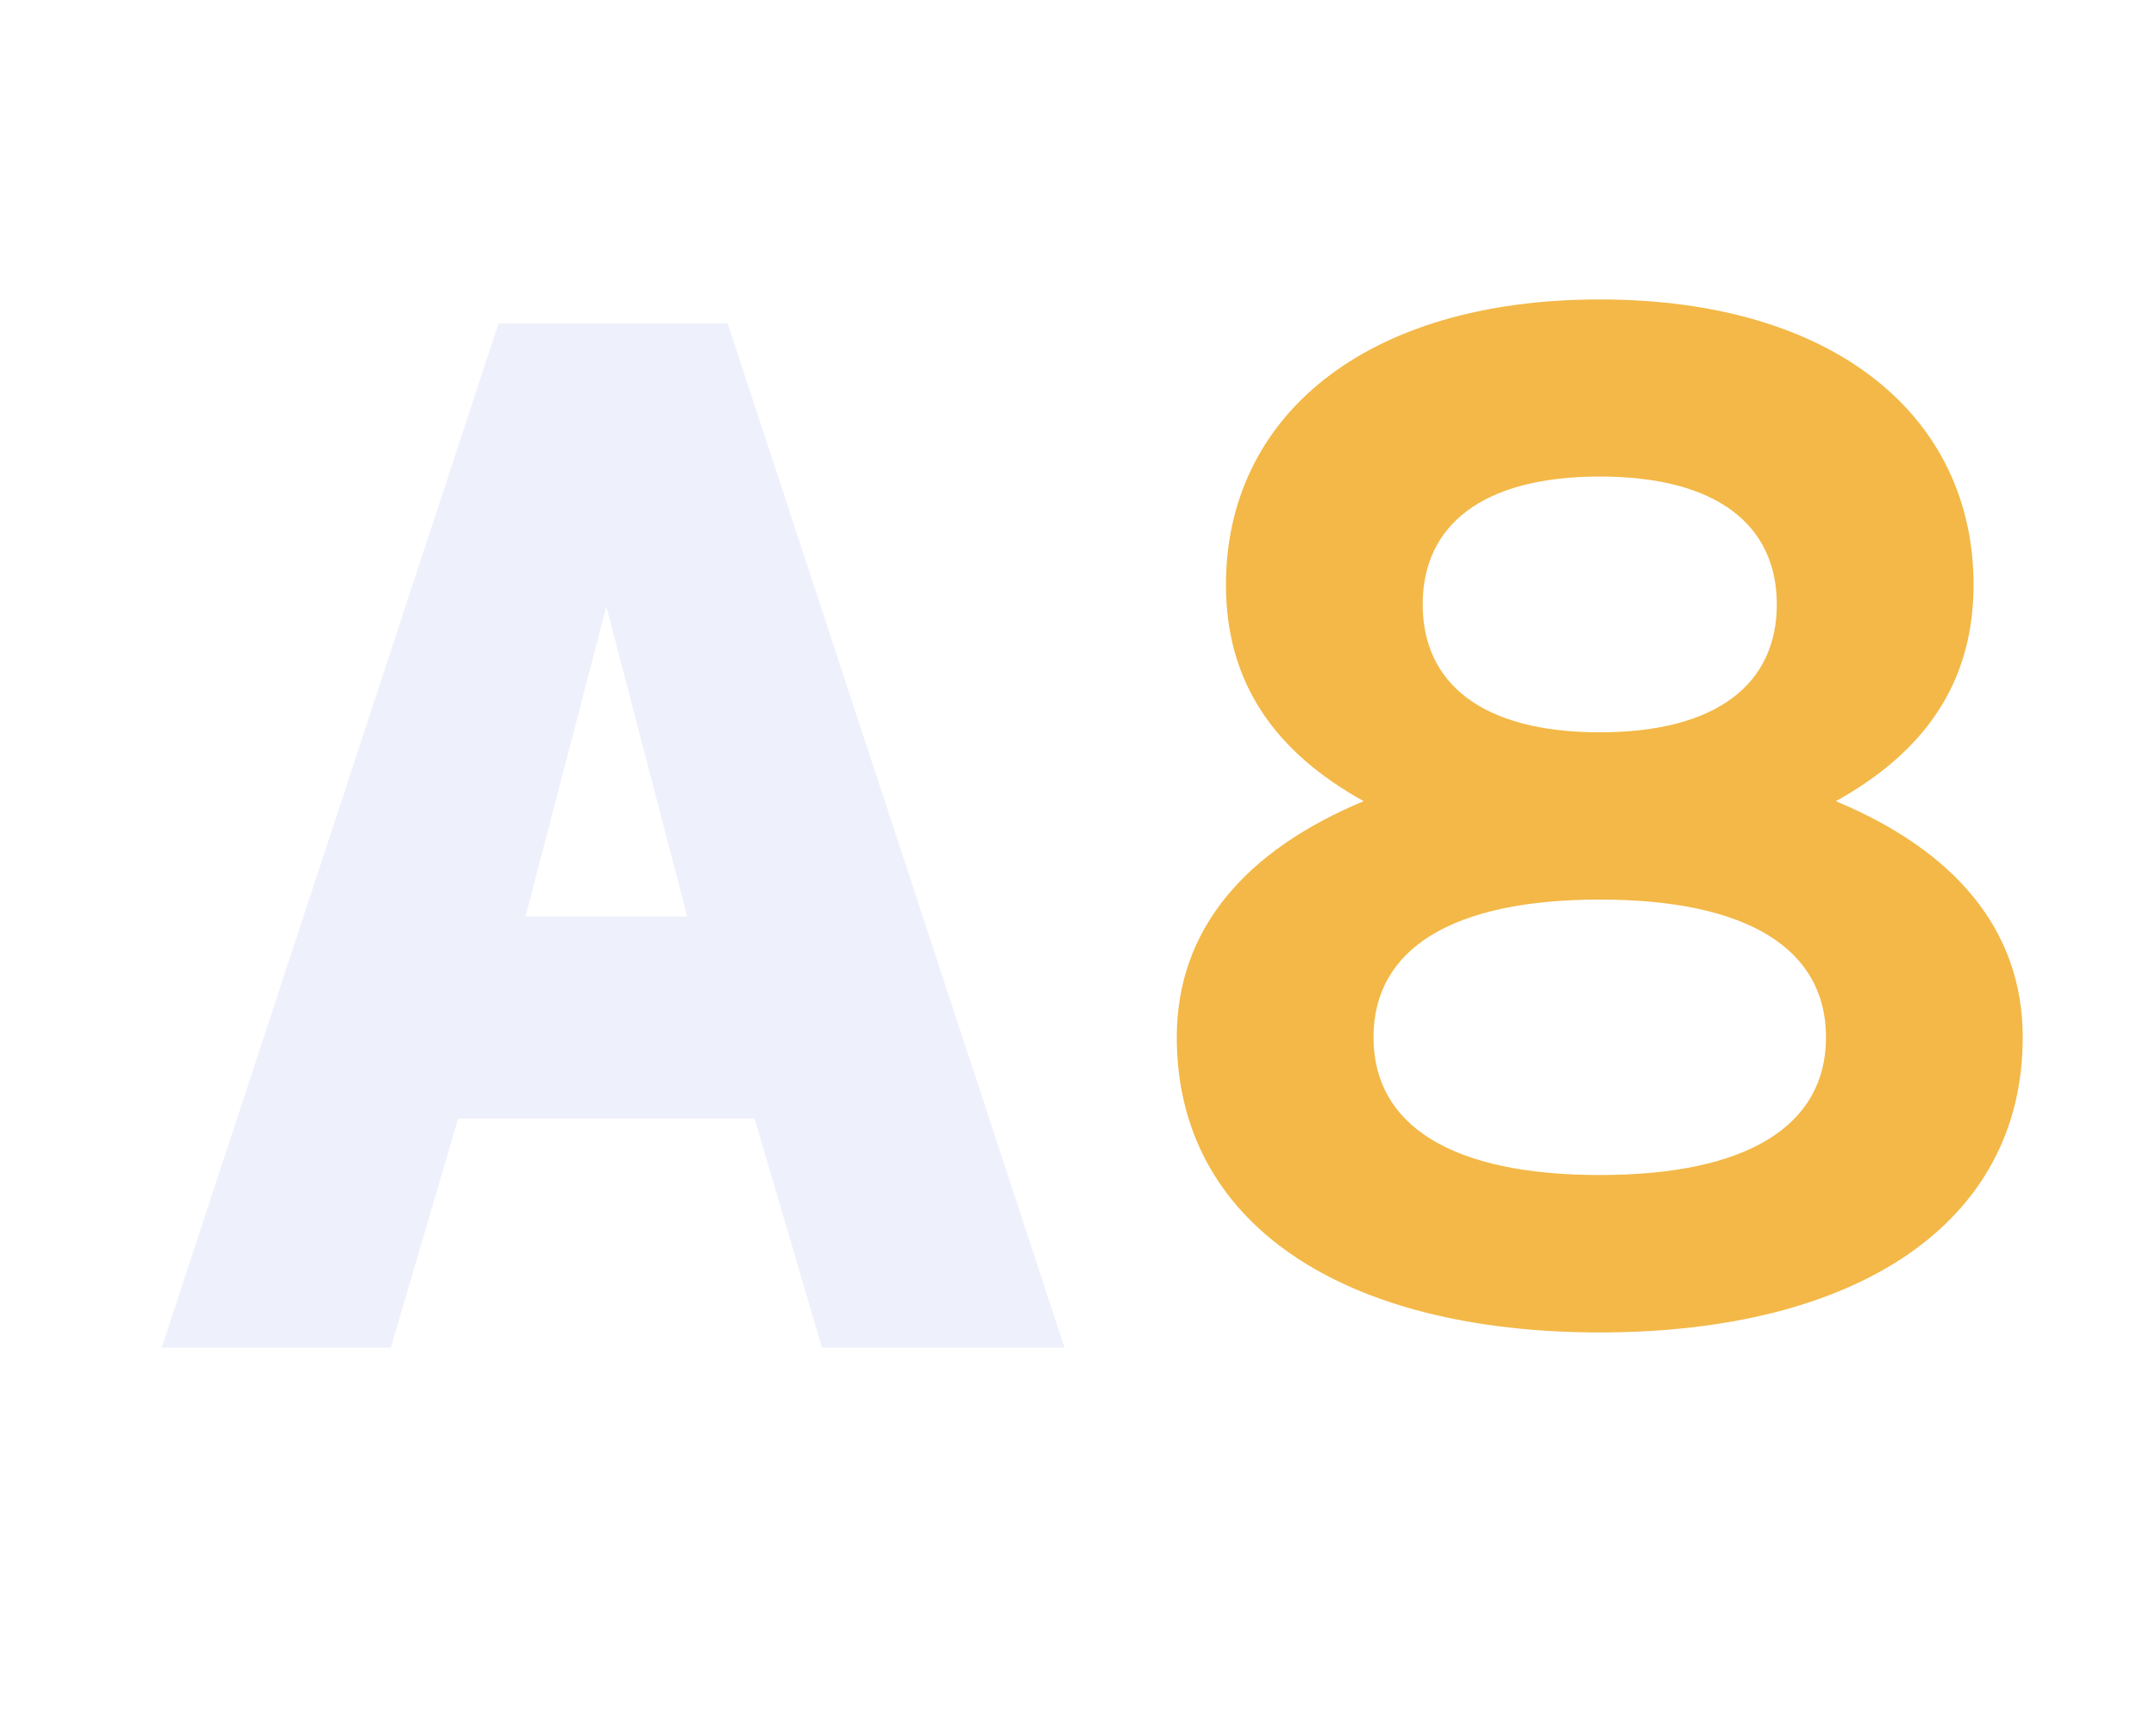
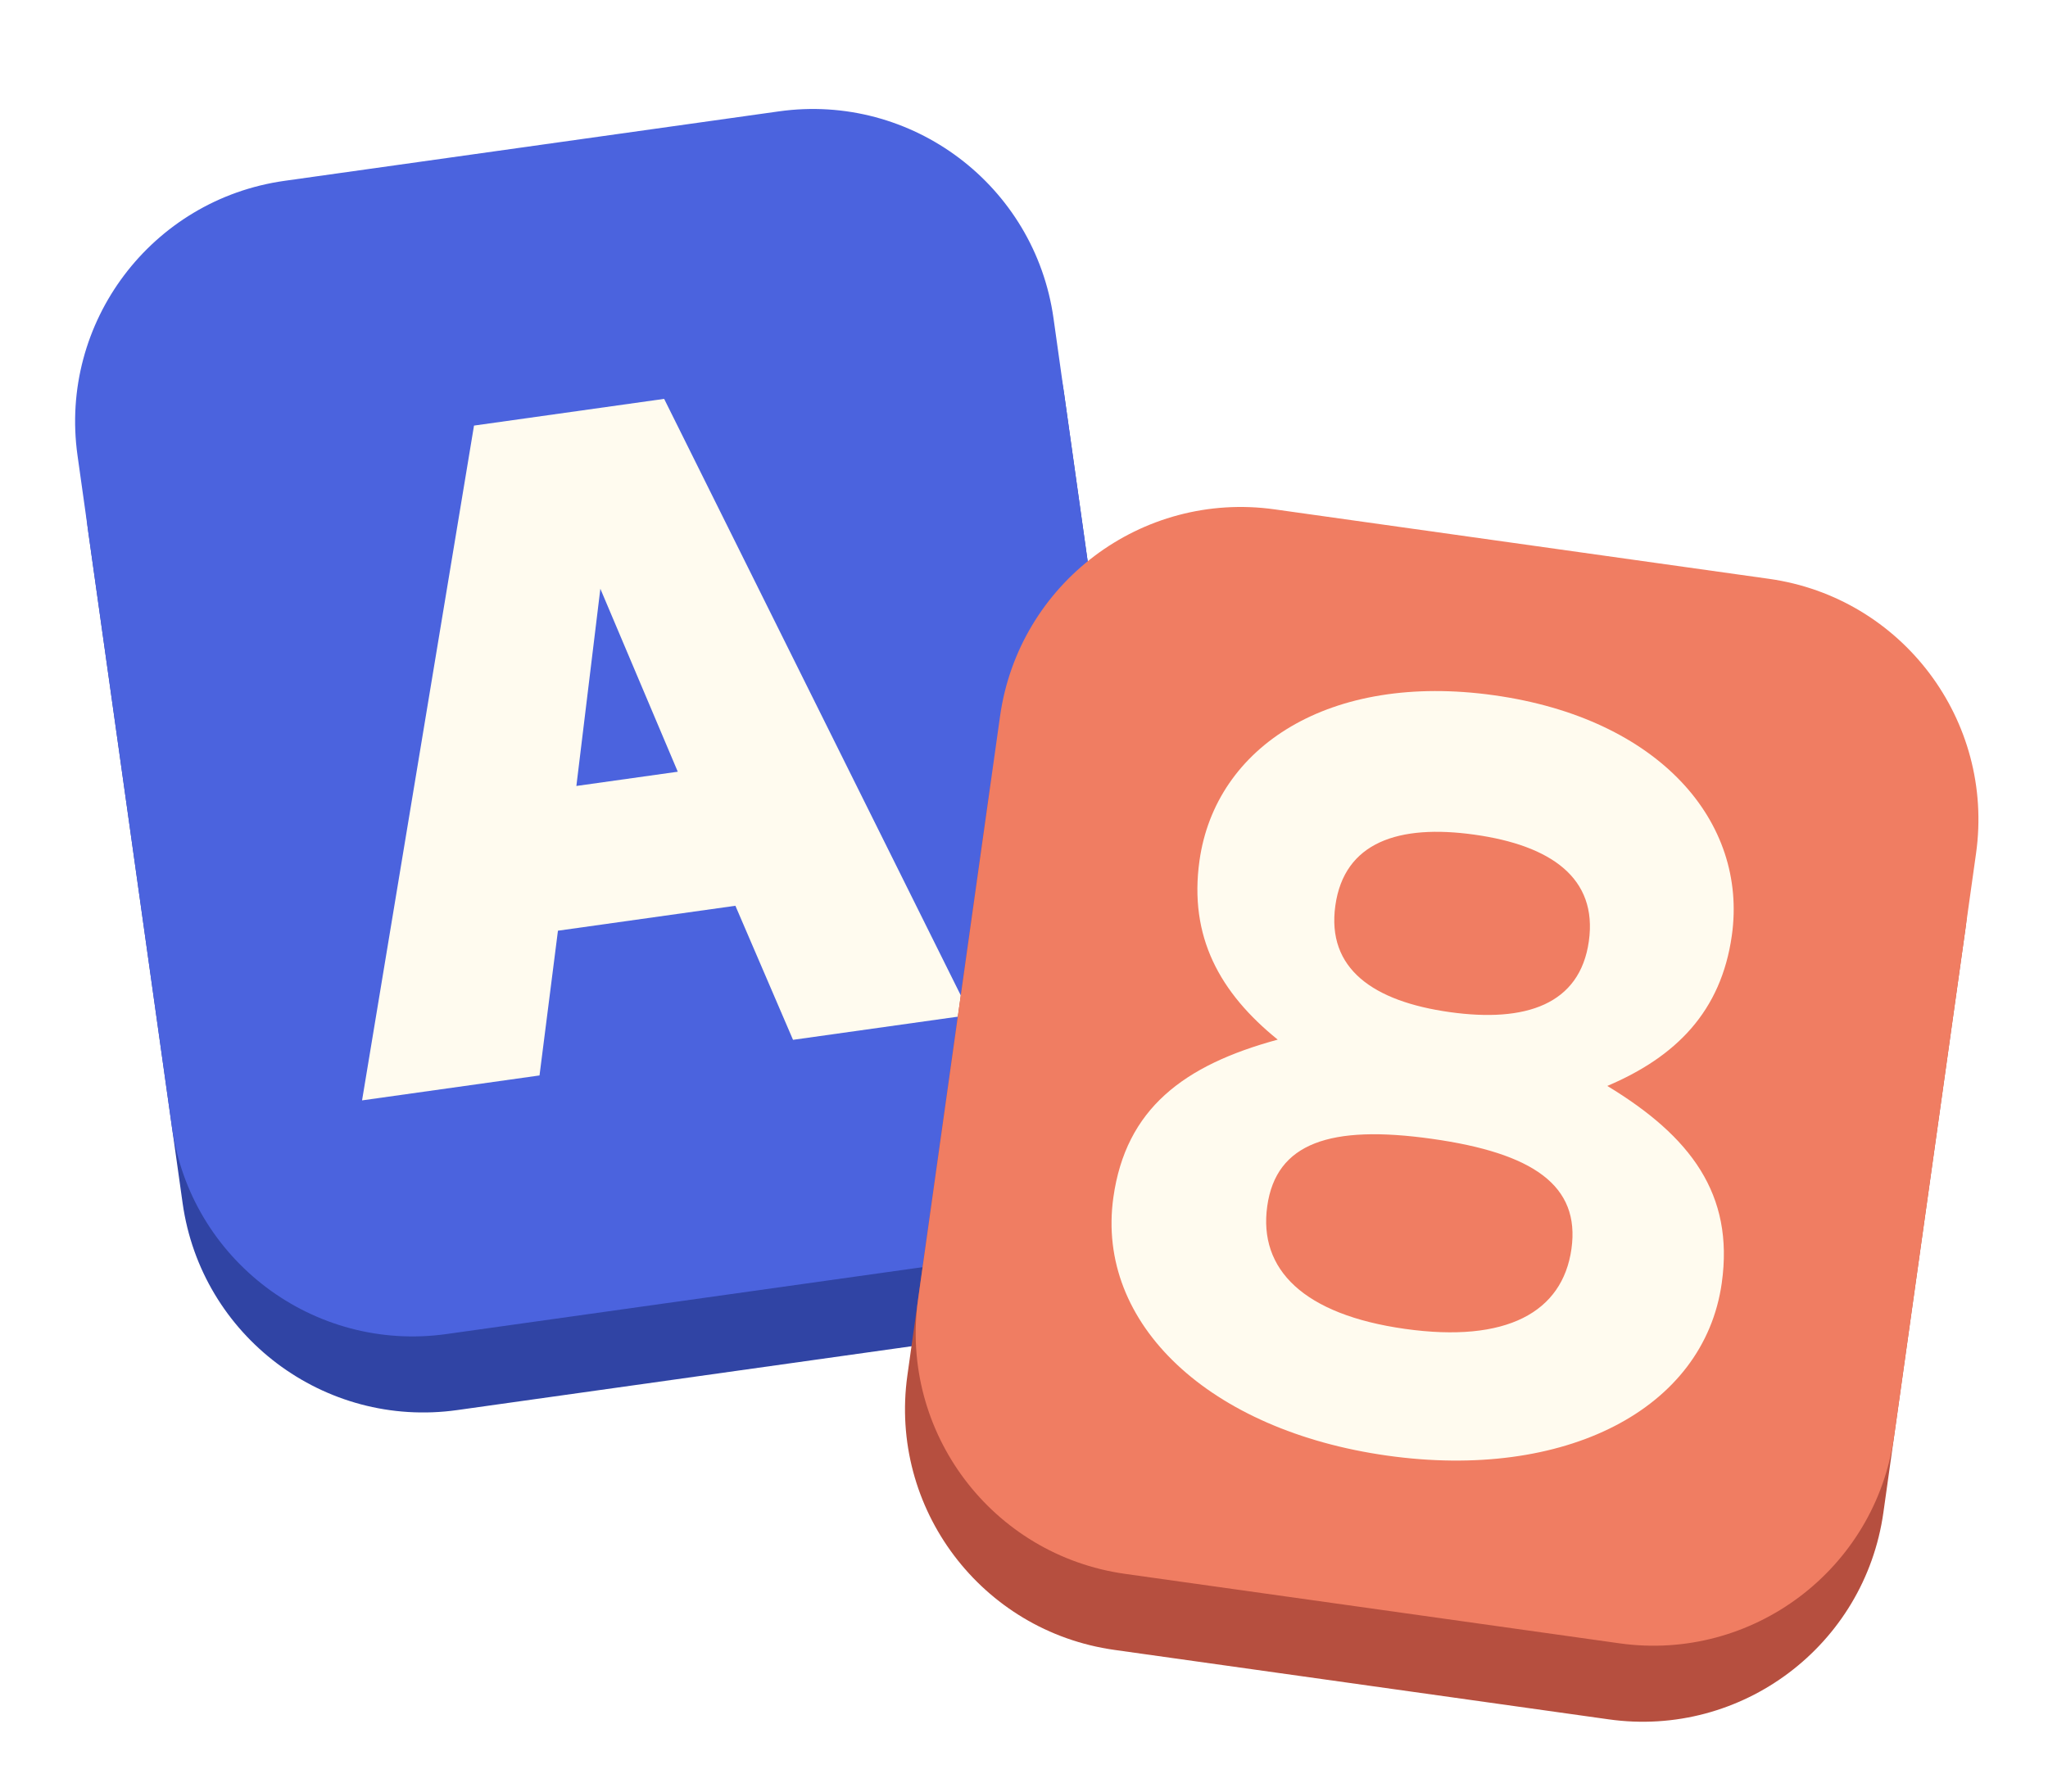
- <svg xmlns="http://www.w3.org/2000/svg" viewBox="0 0 160 128" fill="none">
-   <path fill="#EEF0FB" fill-rule="evenodd" d="M12 100 37 24h17l25 76H61l-5-17H34l-5 17H12Zm27-32h12l-6-23-6 23Z" />
-   <path transform="translate(72 12) scale(.73)" fill="#F3B847" fill-rule="evenodd" d="M64 14c-24 0-38 12-38 29 0 10 5 17 14 22-12 5-19 13-19 24 0 19 17 30 43 30s43-11 43-30c0-11-7-19-19-24 9-5 14-12 14-22 0-17-14-29-38-29Zm0 18c12 0 18 5 18 13s-6 13-18 13-18-5-18-13 6-13 18-13Zm0 43c15 0 23 5 23 14s-8 14-23 14-23-5-23-14 8-14 23-14Z" />
+ <svg xmlns="http://www.w3.org/2000/svg" viewBox="0 0 160 140" fill="none">
+   <g transform="rotate(-8 48 61)">
+     <rect x="10" y="17" width="77" height="91" rx="19" fill="#3044A4" />
+     <rect x="10" y="11" width="77" height="91" rx="19" fill="#4B63DE" />
+     <path fill="#FFFBEF" fill-rule="evenodd" d="m25 83 16-51h15l17 51H59l-3-11H42l-3 11H25Zm20-22h8l-4-15-4 15Z" />
+   </g>
+   <g transform="rotate(8 112 88)">
+     <rect x="74" y="48" width="77" height="84" rx="19" fill="#B64F3F" />
+     <rect x="74" y="42" width="77" height="84" rx="19" fill="#F07D62" />
+     <path fill="#FFFBEF" fill-rule="evenodd" d="M112 54c-13 0-21 7-21 16 0 6 3 10 8 13-7 3-11 7-11 14 0 10 10 17 24 17s24-7 24-17c0-7-4-11-11-14 5-3 8-7 8-13 0-9-8-16-21-16Zm0 11c6 0 10 2 10 7s-4 7-10 7-10-2-10-7 4-7 10-7Zm0 24c8 0 12 2 12 7s-4 8-12 8-12-3-12-8 4-7 12-7Z" />
+   </g>
</svg>
